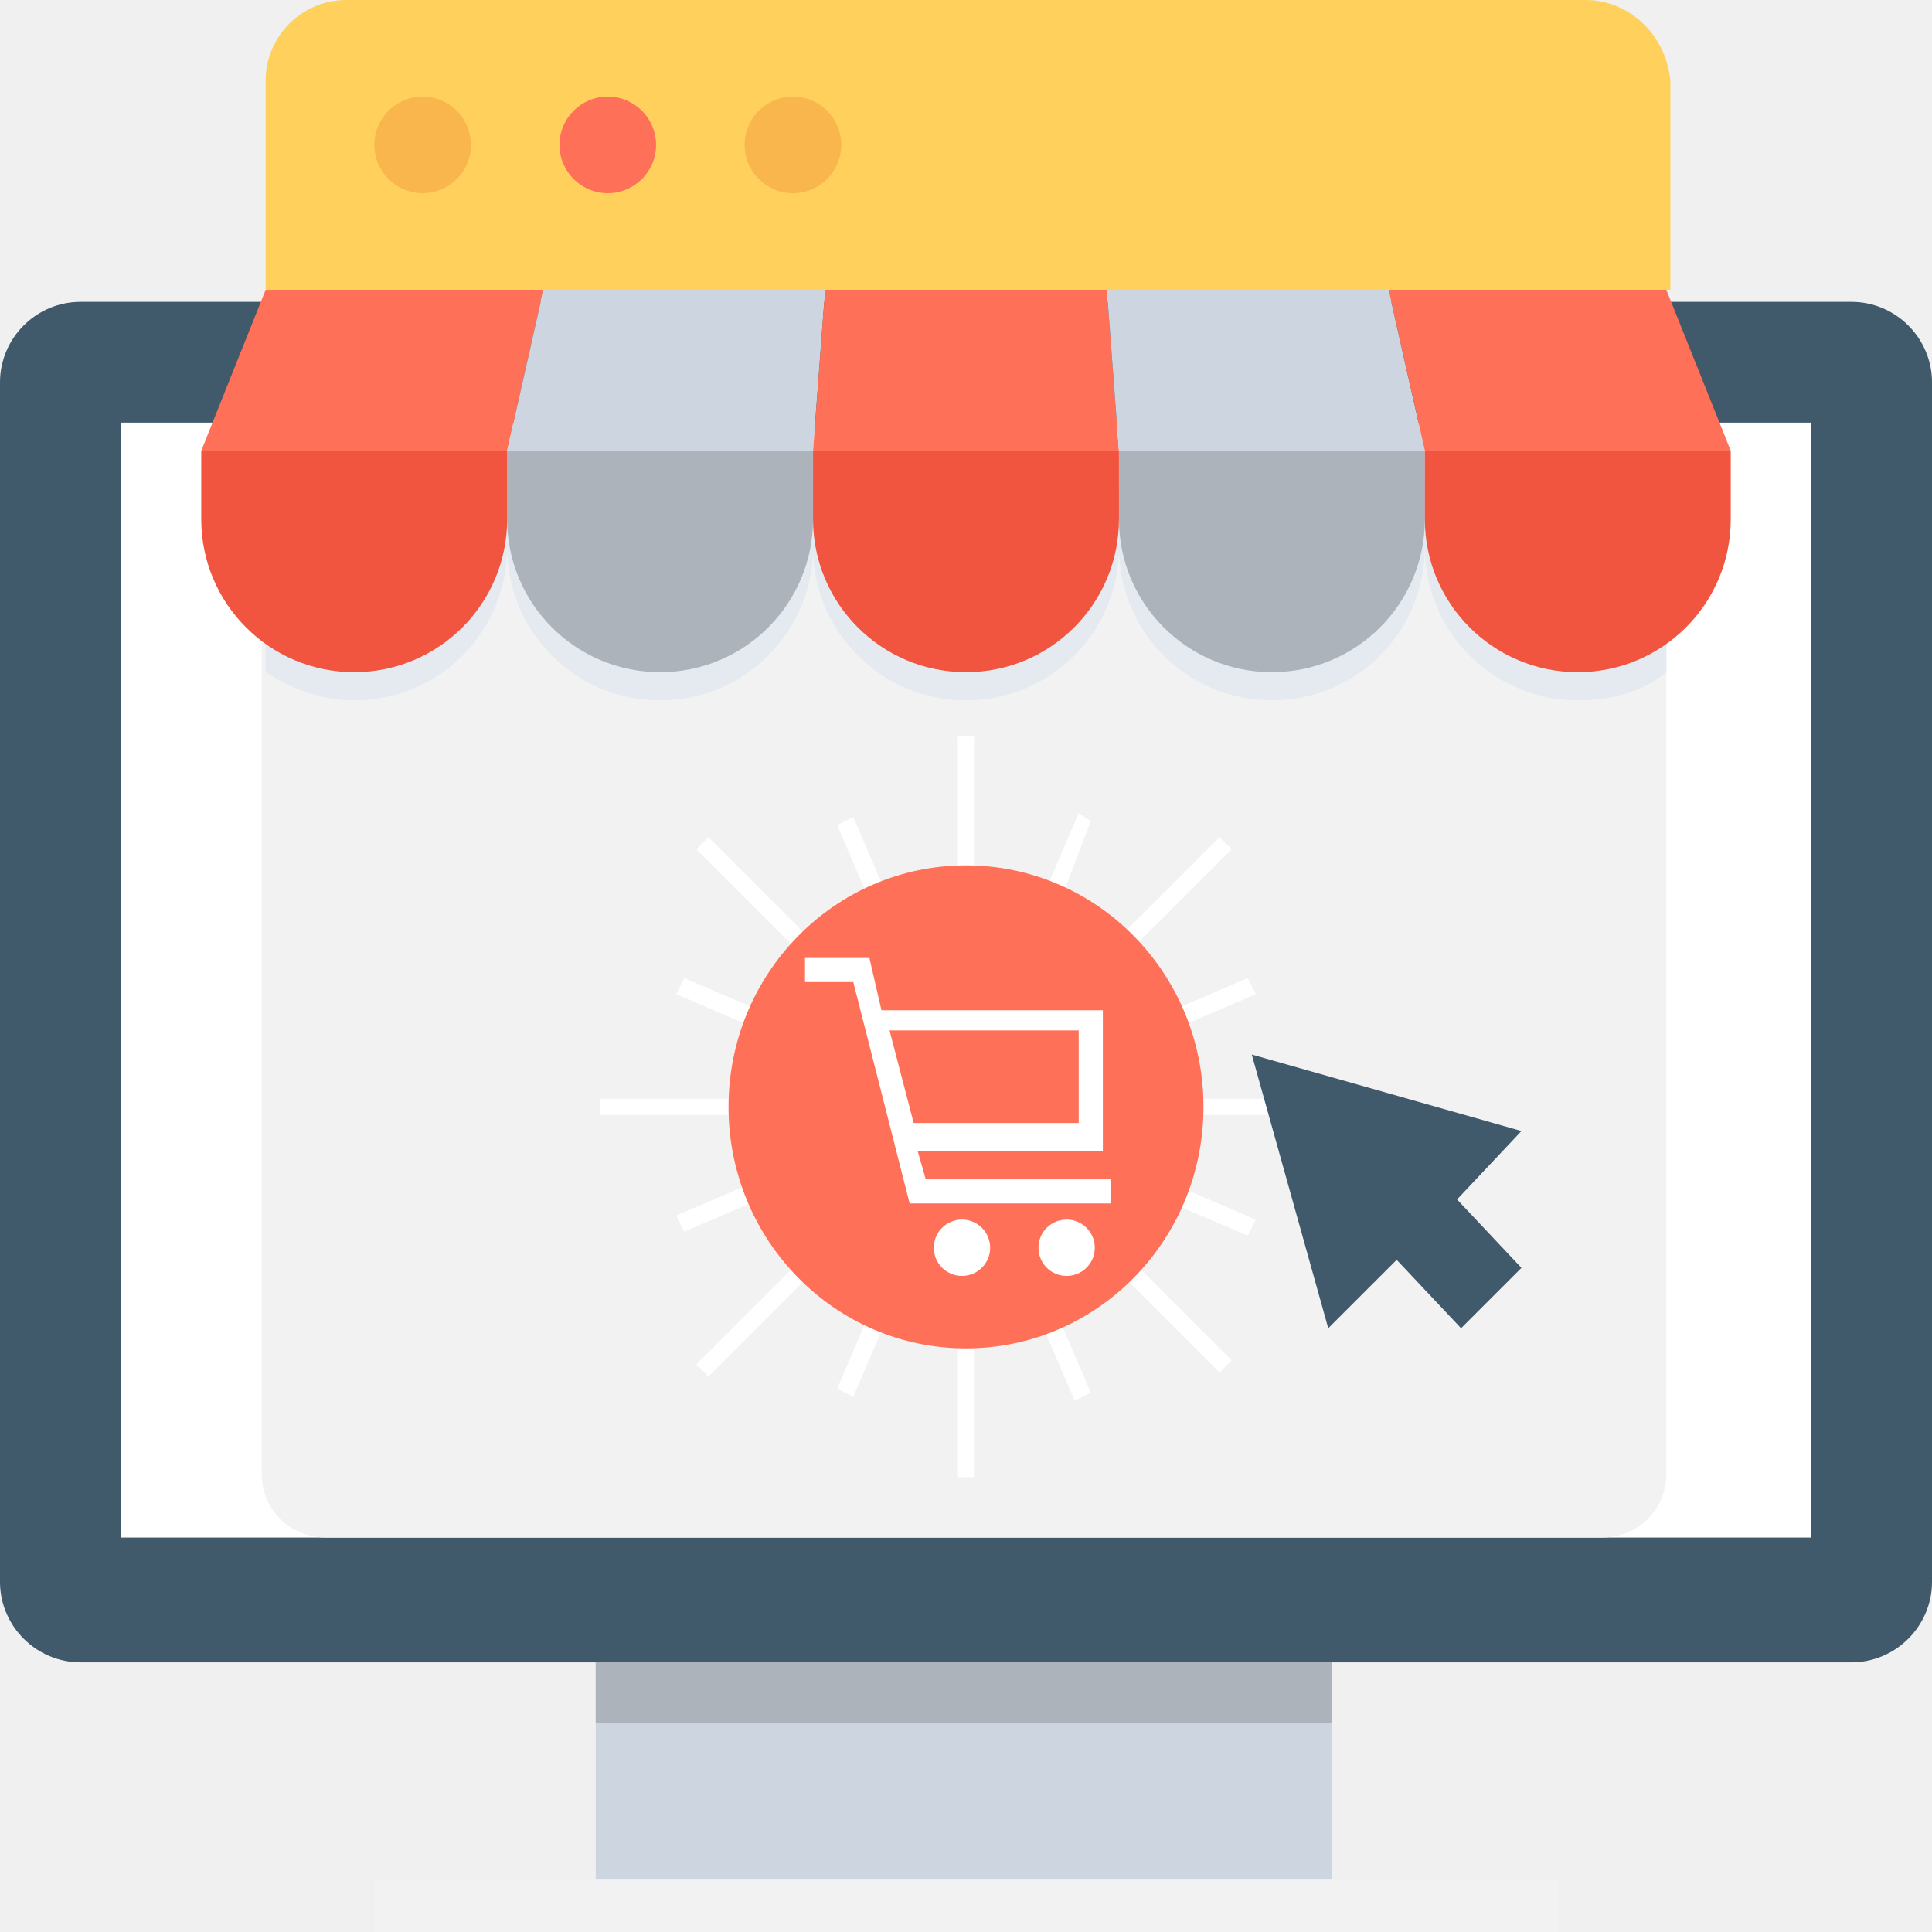
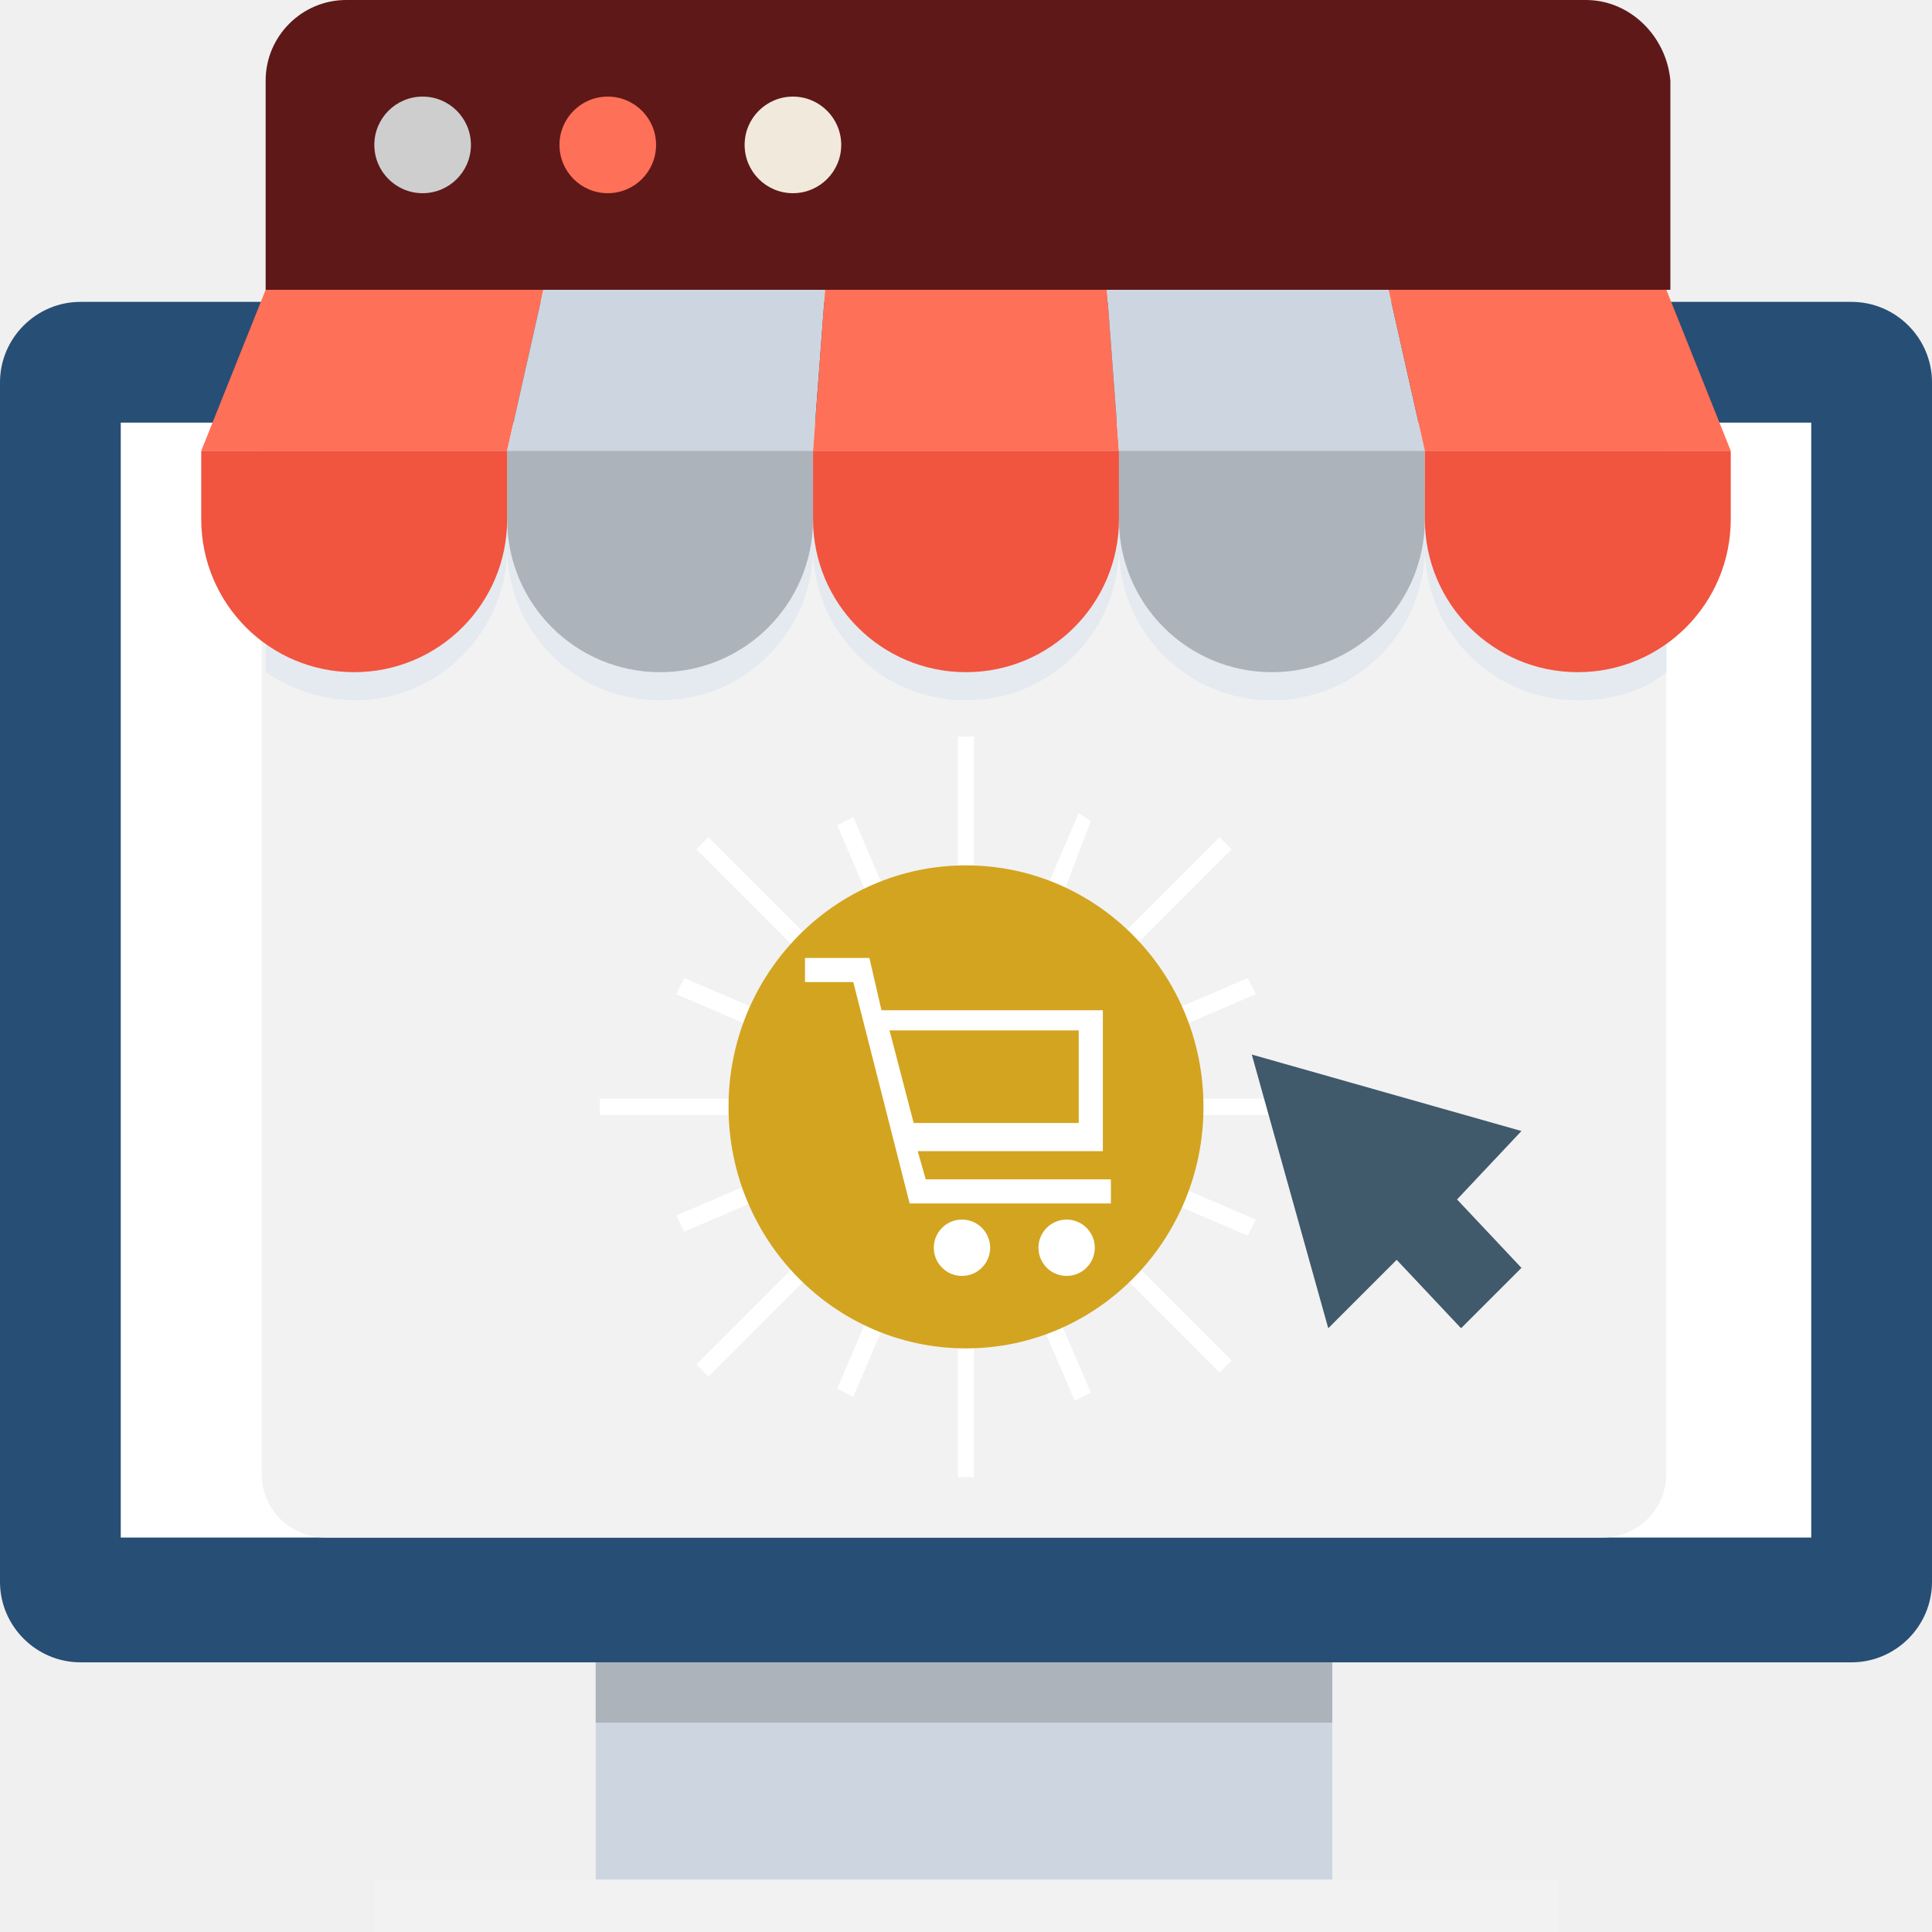
- <svg xmlns="http://www.w3.org/2000/svg" version="1.1" id="Layer_1" x="0px" y="0px" viewBox="0 0 501.551 501.551" style="enable-background:new 0 0 501.551 501.551;" xml:space="preserve">
-   <path style="fill:#40596B;" d="M480.653,78.367H20.898C9.404,78.367,0,87.771,0,99.265v311.38c0,11.494,9.404,20.898,20.898,20.898  h459.755c11.494,0,20.898-9.404,20.898-20.898V99.265C501.551,87.771,492.147,78.367,480.653,78.367z" />
-   <rect x="31.347" y="109.714" style="fill:#FFFFFF;" width="438.857" height="289.437" />
-   <rect x="154.645" y="431.543" style="fill:#CDD6E0;" width="191.216" height="56.425" />
-   <rect x="97.176" y="487.967" style="fill:#F2F2F2;" width="307.2" height="13.584" />
-   <rect x="154.645" y="431.543" style="fill:#ACB3BA;" width="191.216" height="15.673" />
-   <path style="fill:#F2F2F2;" d="M432.588,117.029v265.404c0,9.404-7.314,16.718-16.718,16.718H84.637  c-9.404,0-16.718-7.314-16.718-16.718V117.029H432.588z" />
+ <svg xmlns="http://www.w3.org/2000/svg" version="1.1" id="Layer_1" x="0px" y="0px" width="300px" height="300px" viewBox="0 0 300 300" enable-background="new 0 0 300 300" xml:space="preserve">
+   <path fill="#274E75" d="M287.5,46.875h-275C5.625,46.875,0,52.5,0,59.375v186.25c0,6.875,5.625,12.5,12.5,12.5h275  c6.875,0,12.5-5.625,12.5-12.5V59.375C300,52.5,294.375,46.875,287.5,46.875z" />
+   <rect x="18.75" y="65.625" fill="#FFFFFF" width="262.5" height="173.125" />
+   <rect x="92.5" y="258.125" fill="#CDD6E0" width="114.375" height="33.75" />
+   <rect x="58.125" y="291.875" fill="#F2F2F2" width="183.75" height="8.125" />
+   <rect x="92.5" y="258.125" fill="#ACB3BA" width="114.375" height="9.375" />
+   <path fill="#F2F2F2" d="M258.75,70v158.75c0,5.625-4.375,10-10,10H50.625c-5.625,0-10-4.375-10-10V70H258.75z" />
  <g>
-     <path style="fill:#FFFFFF;" d="M252.865,191.216v39.706c-1.045,0-1.045,0-2.09,0c-1.045,0-1.045,0-2.09,0v-39.706H252.865z" />
-     <path style="fill:#FFFFFF;" d="M252.865,343.771v39.706h-4.18v-39.706c1.045,0,1.045,0,2.09,0   C251.82,343.771,251.82,343.771,252.865,343.771z" />
-     <path style="fill:#FFFFFF;" d="M319.739,220.473l-28.212,28.212c-1.045-1.045-2.09-2.09-3.135-3.135l28.212-28.212L319.739,220.473   z" />
-     <path style="fill:#FFFFFF;" d="M212.114,329.143l-28.212,28.212l-3.135-3.135l28.212-28.212   C210.024,327.053,211.069,328.098,212.114,329.143z" />
-     <path style="fill:#FFFFFF;" d="M346.906,285.257v4.18h-38.661c0-1.045,0-1.045,0-2.09c0-1.045,0-1.045,0-2.09L346.906,285.257   L346.906,285.257z" />
-     <path style="fill:#FFFFFF;" d="M194.351,287.347c0,1.045,0,1.045,0,2.09H155.69v-4.18h38.661   C194.351,285.257,194.351,286.302,194.351,287.347z" />
-     <path style="fill:#FFFFFF;" d="M319.739,353.176l-3.135,3.135l-27.167-27.167c1.045-1.045,2.09-2.09,3.135-3.135L319.739,353.176z" />
-     <path style="fill:#FFFFFF;" d="M212.114,245.551c-1.045,1.045-2.09,2.09-3.135,3.135l-28.212-28.212l3.135-3.135L212.114,245.551z" />
-     <path style="fill:#FFFFFF;" d="M230.922,234.057c-1.045,0-2.09,1.045-4.18,2.09l-9.404-21.943l4.18-2.09L230.922,234.057z" />
-     <path style="fill:#FFFFFF;" d="M283.167,361.535l-4.18,2.09l-9.404-21.943c1.045,0,2.09-1.045,4.18-2.09L283.167,361.535z" />
-     <path style="fill:#FFFFFF;" d="M199.576,263.314c-1.045,1.045-1.045,2.09-2.09,4.18l-21.943-9.404l2.09-4.18L199.576,263.314z" />
-     <path style="fill:#FFFFFF;" d="M326.008,316.604l-2.09,4.18l-21.943-9.404c1.045-1.045,1.045-2.09,2.09-4.18L326.008,316.604z" />
-     <path style="fill:#FFFFFF;" d="M199.576,310.335l-21.943,9.404l-2.09-4.18l21.943-9.404   C198.531,308.245,198.531,309.29,199.576,310.335z" />
-     <path style="fill:#FFFFFF;" d="M326.008,258.09l-21.943,9.404c0-1.045-1.045-2.09-2.09-4.18l21.943-9.404L326.008,258.09z" />
-     <path style="fill:#FFFFFF;" d="M230.922,340.637l-9.404,21.943l-4.18-2.09l9.404-21.943   C228.833,339.592,229.878,339.592,230.922,340.637z" />
-     <path style="fill:#FFFFFF;" d="M283.167,213.159l-8.359,21.943c-1.045-1.045-2.09-1.045-4.18-2.09l9.404-21.943L283.167,213.159z" />
+     <path fill="#FFFFFF" d="M151.25,114.375v23.75c-0.625,0-0.625,0-1.25,0c-0.625,0-0.625,0-1.25,0v-23.75H151.25z" />
+     <path fill="#FFFFFF" d="M151.25,205.625v23.75h-2.5v-23.75c0.625,0,0.625,0,1.25,0C150.625,205.625,150.625,205.625,151.25,205.625   z" />
+     <path fill="#FFFFFF" d="M191.25,131.875l-16.875,16.875c-0.625-0.625-1.25-1.25-1.875-1.875L189.375,130L191.25,131.875z" />
+     <path fill="#FFFFFF" d="M126.875,196.875L110,213.75l-1.875-1.875L125,195C125.625,195.625,126.25,196.25,126.875,196.875z" />
+     <path fill="#FFFFFF" d="M207.5,170.625v2.5h-23.125c0-0.625,0-0.625,0-1.25s0-0.625,0-1.25H207.5L207.5,170.625z" />
+     <path fill="#FFFFFF" d="M116.25,171.875c0,0.625,0,0.625,0,1.25H93.125v-2.5h23.125C116.25,170.625,116.25,171.25,116.25,171.875z" />
+     <path fill="#FFFFFF" d="M191.25,211.25l-1.875,1.875l-16.25-16.249c0.625-0.626,1.25-1.251,1.875-1.876L191.25,211.25z" />
+     <path fill="#FFFFFF" d="M126.875,146.875c-0.625,0.625-1.25,1.25-1.875,1.875l-16.875-16.875L110,130L126.875,146.875z" />
+     <path fill="#FFFFFF" d="M138.125,140c-0.625,0-1.25,0.625-2.5,1.25L130,128.125l2.5-1.25L138.125,140z" />
+     <path fill="#FFFFFF" d="M169.375,216.25l-2.5,1.25l-5.625-13.125c0.625,0,1.25-0.625,2.5-1.25L169.375,216.25z" />
+     <path fill="#FFFFFF" d="M119.375,157.5c-0.625,0.625-0.625,1.25-1.25,2.5L105,154.375l1.25-2.5L119.375,157.5z" />
+     <path fill="#FFFFFF" d="M195,189.375l-1.25,2.5l-13.125-5.625c0.625-0.625,0.625-1.25,1.25-2.5L195,189.375z" />
+     <path fill="#FFFFFF" d="M119.375,185.625l-13.125,5.625l-1.25-2.5l13.125-5.625C118.75,184.375,118.75,185,119.375,185.625z" />
+     <path fill="#FFFFFF" d="M195,154.375L181.875,160c0-0.625-0.625-1.25-1.25-2.5l13.125-5.625L195,154.375z" />
+     <path fill="#FFFFFF" d="M138.125,203.75l-5.625,13.125l-2.5-1.25l5.625-13.125C136.875,203.125,137.5,203.125,138.125,203.75z" />
+     <path fill="#FFFFFF" d="M169.375,127.5l-5,13.125c-0.625-0.625-1.25-0.625-2.5-1.25l5.625-13.125L169.375,127.5z" />
  </g>
-   <path style="fill:#FFD15C;" d="M411.69,0H89.861C78.367,0,68.963,9.404,68.963,20.898v54.335h364.669V20.898  C432.588,9.404,423.184,0,411.69,0z" />
-   <polygon style="fill:#40596B;" points="324.963,273.763 344.816,344.816 362.58,327.053 379.298,344.816 394.971,329.143   378.253,311.38 394.971,293.616 " />
-   <ellipse style="fill:#F8B64C;" cx="205.845" cy="37.616" rx="12.539" ry="12.539" />
-   <ellipse style="fill:#FF7058;" cx="157.78" cy="37.616" rx="12.539" ry="12.539" />
-   <ellipse style="fill:#F8B64C;" cx="109.714" cy="37.616" rx="12.539" ry="12.539" />
-   <path style="fill:#E4EAEF;" d="M432.588,125.388v49.11c-6.269,5.224-14.629,7.314-22.988,7.314  c-21.943,0-39.706-17.763-39.706-39.706c0,21.943-17.763,39.706-39.706,39.706c-21.943,0-39.706-17.763-39.706-39.706  c0,21.943-17.763,39.706-39.706,39.706s-39.706-17.763-39.706-39.706c0,21.943-17.763,39.706-39.706,39.706  s-39.706-17.763-39.706-39.706c0,21.943-17.763,39.706-39.706,39.706c-8.359,0-16.718-3.135-22.988-7.314v-49.11  C68.963,125.388,432.588,125.388,432.588,125.388z" />
-   <polygon style="fill:#FF7058;" points="131.657,117.029 52.245,117.029 68.963,75.233 141.061,75.233 " />
-   <polygon style="fill:#CDD6E0;" points="211.069,117.029 131.657,117.029 141.061,75.233 214.204,75.233 " />
-   <polygon style="fill:#FF7058;" points="290.482,117.029 211.069,117.029 214.204,75.233 287.347,75.233 " />
-   <polygon style="fill:#CDD6E0;" points="369.894,117.029 290.482,117.029 287.347,75.233 360.49,75.233 " />
-   <polygon style="fill:#FF7058;" points="449.306,117.029 369.894,117.029 360.49,75.233 432.588,75.233 " />
+   <path fill="#5E1818" d="M246.25,0H53.75c-6.875,0-12.5,5.625-12.5,12.5V45h218.125V12.5C258.75,5.625,253.125,0,246.25,0z" />
+   <polygon fill="#40596B" points="194.375,163.75 206.25,206.25 216.875,195.625 226.875,206.25 236.25,196.875 226.25,186.25   236.25,175.625 " />
+   <ellipse fill="#F2E9DD" cx="123.125" cy="22.5" rx="7.5" ry="7.5" />
+   <ellipse fill="#FF7058" cx="94.375" cy="22.5" rx="7.5" ry="7.5" />
+   <ellipse fill="#CECECE" cx="65.625" cy="22.5" rx="7.5" ry="7.5" />
+   <path fill="#E4EAEF" d="M258.75,75v29.375C255,107.5,250,108.75,245,108.75c-13.125,0-23.75-10.625-23.75-23.75  c0,13.125-10.625,23.75-23.75,23.75S173.75,98.125,173.75,85c0,13.125-10.625,23.75-23.75,23.75c-13.125,0-23.75-10.625-23.75-23.75  c0,13.125-10.625,23.75-23.75,23.75S78.75,98.125,78.75,85c0,13.125-10.625,23.75-23.75,23.75c-5,0-10-1.875-13.75-4.375V75  C41.25,75,258.75,75,258.75,75z" />
+   <polygon fill="#FF7058" points="78.75,70 31.25,70 41.25,45 84.375,45 " />
+   <polygon fill="#CDD6E0" points="126.25,70 78.75,70 84.375,45 128.125,45 " />
+   <polygon fill="#FF7058" points="173.75,70 126.25,70 128.125,45 171.875,45 " />
+   <polygon fill="#CDD6E0" points="221.25,70 173.75,70 171.875,45 215.625,45 " />
+   <polygon fill="#FF7058" points="268.75,70 221.25,70 215.625,45 258.75,45 " />
  <g>
-     <path style="fill:#ACB3BA;" d="M131.657,134.792c0,21.943,17.763,39.706,39.706,39.706c21.943,0,39.706-17.763,39.706-39.706   v-17.763h-79.412L131.657,134.792L131.657,134.792z" />
-     <path style="fill:#ACB3BA;" d="M290.482,117.029v17.763c0,21.943,17.763,39.706,39.706,39.706s39.706-17.763,39.706-39.706v-17.763   C369.894,117.029,290.482,117.029,290.482,117.029z" />
+     <path fill="#ACB3BA" d="M78.75,80.625c0,13.125,10.625,23.75,23.75,23.75s23.75-10.625,23.75-23.75V70h-47.5V80.625L78.75,80.625z" />
+     <path fill="#ACB3BA" d="M173.75,70v10.625c0,13.125,10.625,23.75,23.75,23.75s23.75-10.625,23.75-23.75V70H173.75z" />
  </g>
  <g>
-     <path style="fill:#F1543F;" d="M52.245,134.792c0,21.943,17.763,39.706,39.706,39.706s39.706-17.763,39.706-39.706v-17.763H52.245   V134.792z" />
-     <path style="fill:#F1543F;" d="M211.069,134.792c0,21.943,17.763,39.706,39.706,39.706s39.706-17.763,39.706-39.706v-17.763   h-79.412L211.069,134.792L211.069,134.792z" />
-     <path style="fill:#F1543F;" d="M369.894,117.029v17.763c0,21.943,17.763,39.706,39.706,39.706s39.706-17.763,39.706-39.706v-17.763   C449.306,117.029,369.894,117.029,369.894,117.029z" />
+     <path fill="#F1543F" d="M31.25,80.625c0,13.125,10.625,23.75,23.75,23.75s23.75-10.625,23.75-23.75V70h-47.5V80.625z" />
+     <path fill="#F1543F" d="M126.25,80.625c0,13.125,10.625,23.75,23.75,23.75c13.125,0,23.75-10.625,23.75-23.75V70h-47.5V80.625   L126.25,80.625z" />
+     <path fill="#F1543F" d="M221.25,70v10.625c0,13.125,10.625,23.75,23.75,23.75s23.75-10.625,23.75-23.75V70H221.25z" />
  </g>
-   <ellipse style="fill:#FF7058;" cx="250.776" cy="287.347" rx="61.649" ry="62.694" />
+   <ellipse fill="#D3A420" cx="150" cy="171.875" rx="36.875" ry="37.5" />
  <g>
-     <path style="fill:#FFFFFF;" d="M240.327,306.155l-2.09-7.314h48.065v-36.571h-57.469l-3.135-13.584H208.98v6.269h12.539   l14.629,57.469h52.245v-6.269H240.327z M280.033,267.494v24.033h-42.841l-6.269-24.033H280.033z" />
-     <ellipse style="fill:#FFFFFF;" cx="249.731" cy="323.918" rx="7.314" ry="7.314" />
-     <ellipse style="fill:#FFFFFF;" cx="276.898" cy="323.918" rx="7.314" ry="7.314" />
+     <path fill="#FFFFFF" d="M143.75,183.125l-1.25-4.375h28.75v-21.875h-34.375L135,148.75h-10v3.75h7.5l8.75,34.375h31.25v-3.75   H143.75z M167.5,160v14.375h-25.625L138.125,160H167.5z" />
+     <ellipse fill="#FFFFFF" cx="149.375" cy="193.75" rx="4.375" ry="4.375" />
+     <ellipse fill="#FFFFFF" cx="165.625" cy="193.75" rx="4.375" ry="4.375" />
  </g>
-   <g>
- </g>
-   <g>
- </g>
-   <g>
- </g>
-   <g>
- </g>
-   <g>
- </g>
-   <g>
- </g>
-   <g>
- </g>
-   <g>
- </g>
-   <g>
- </g>
-   <g>
- </g>
-   <g>
- </g>
-   <g>
- </g>
-   <g>
- </g>
-   <g>
- </g>
-   <g>
- </g>
</svg>
